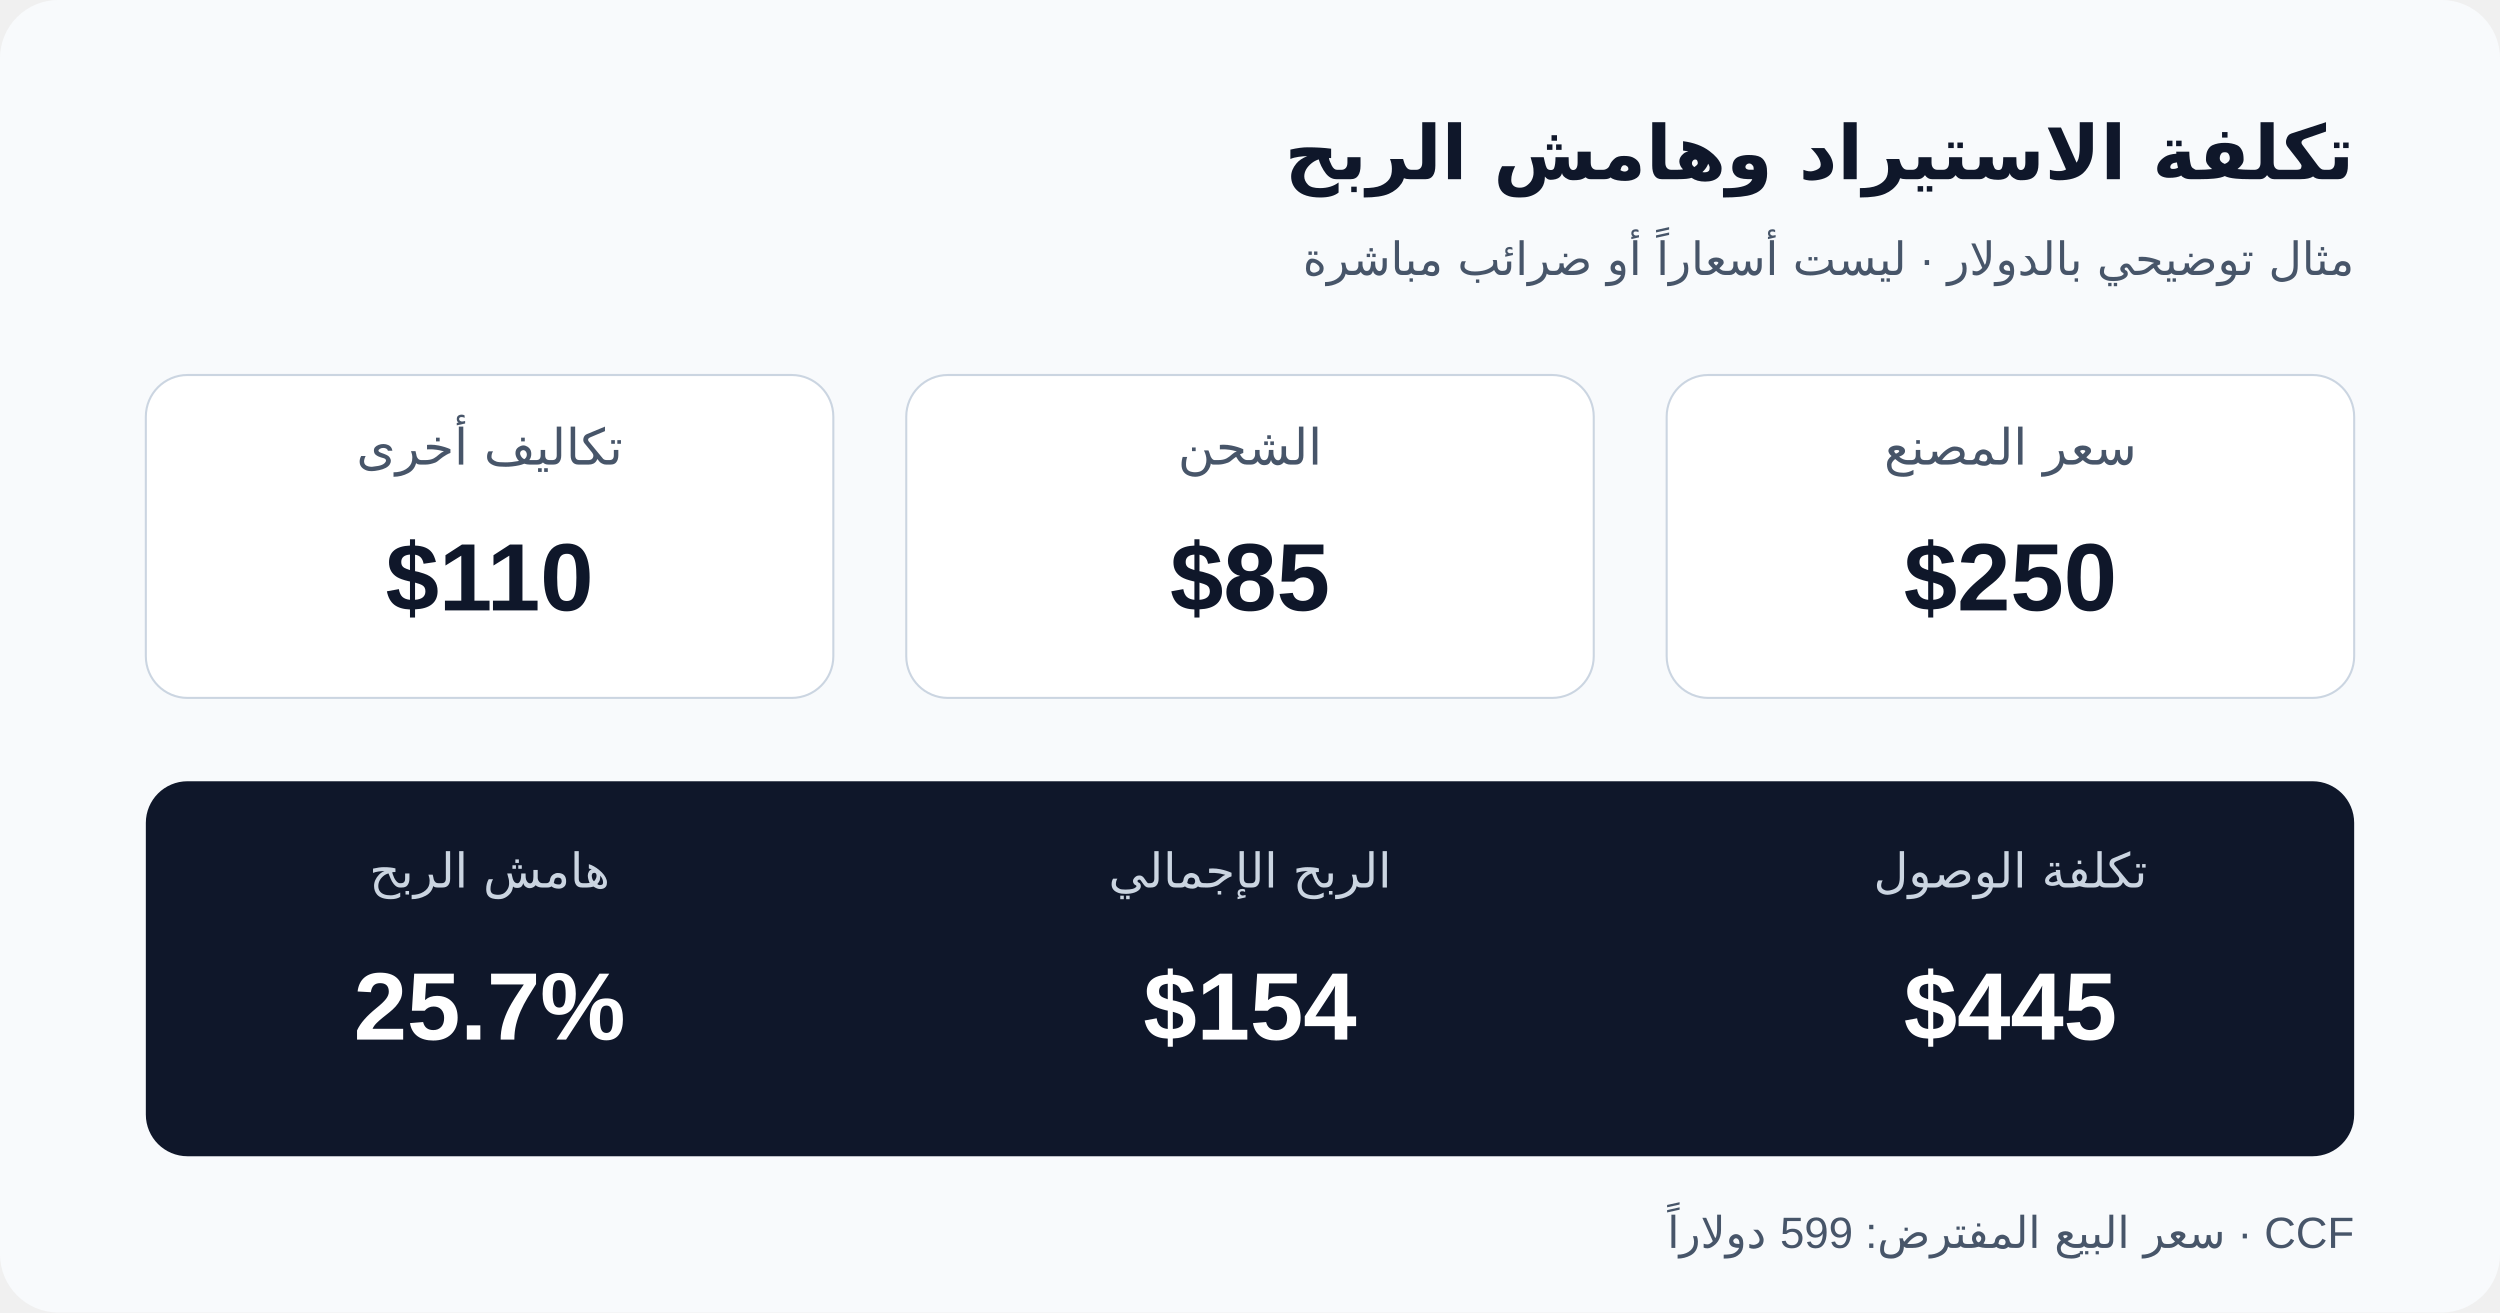
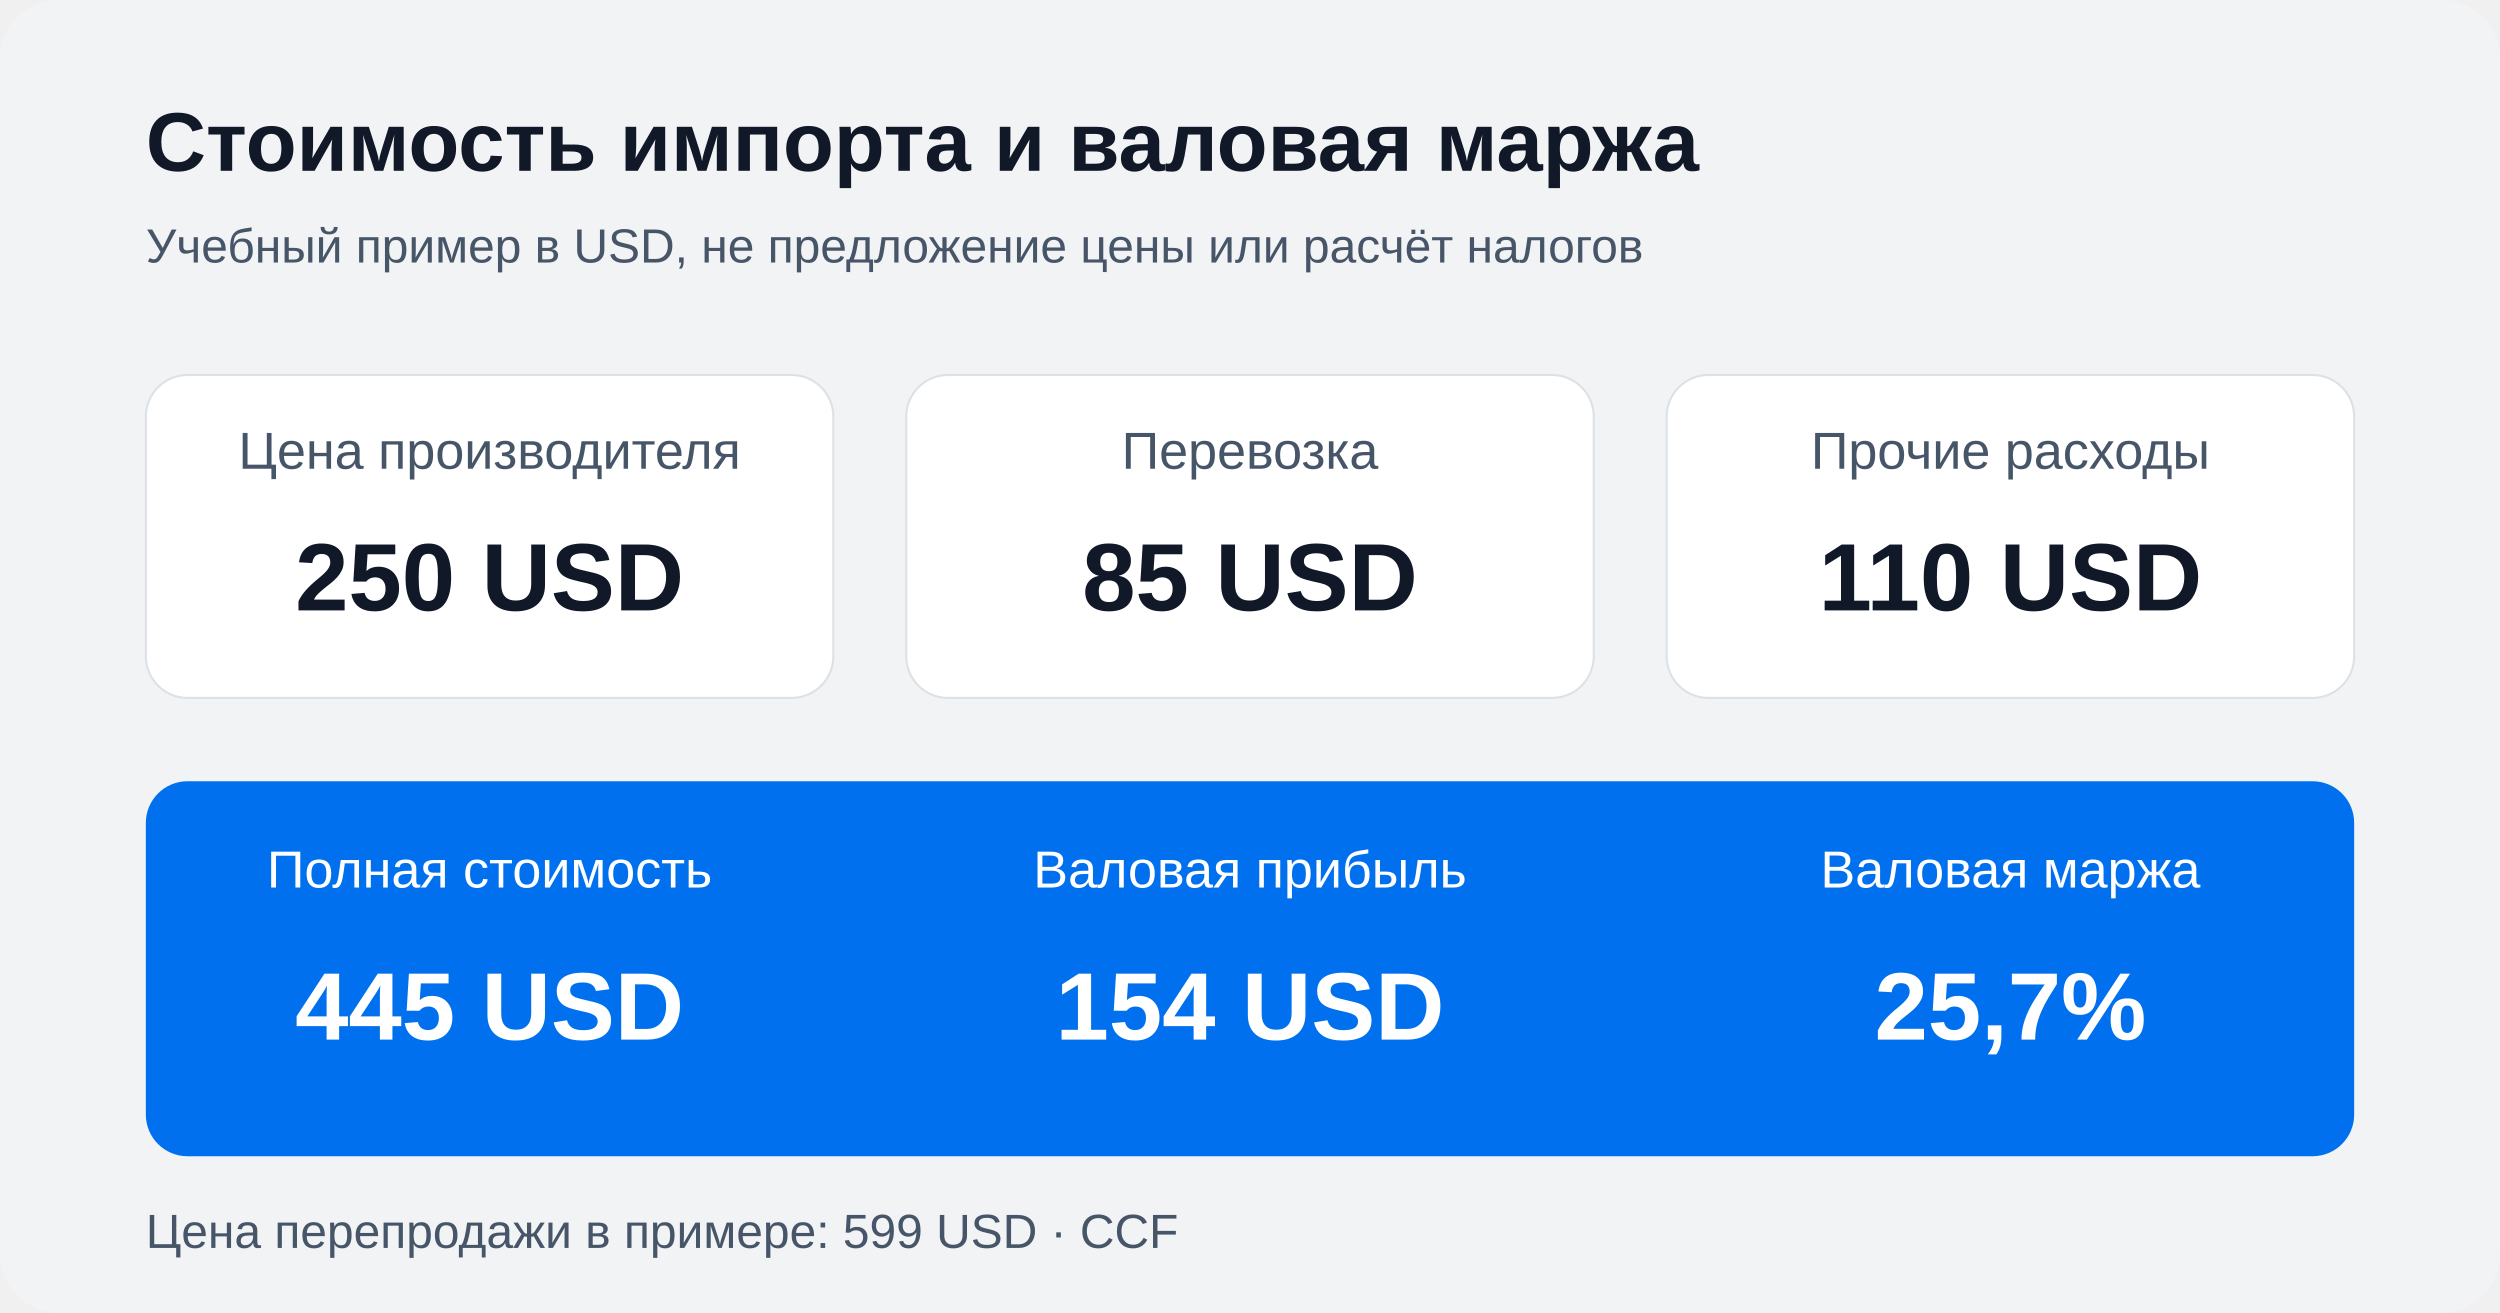
- <svg xmlns="http://www.w3.org/2000/svg" width="1200" height="630" viewBox="0 0 1200 630">
-   <rect width="1200" height="630" rx="28" fill="#f8fafc" />
-   <g font-family="Tahoma,Arial,sans-serif" fill="#0f172a">
-     <text x="1130" y="86" text-anchor="end" font-size="36" font-weight="700">تكلفة الاستيراد وهامش الربح</text>
-     <text x="1130" y="132" text-anchor="end" font-size="22" fill="#475569">مثال توضيحي بالدولار · ليست أسعاراً أو ضرائب مباشرة</text>
-     <g fill="#fff" stroke="#cbd5e1">
+ <svg xmlns="http://www.w3.org/2000/svg" width="1200" height="630" viewBox="0 0 1200 630" role="img" aria-labelledby="title desc">
+   <rect width="1200" height="630" rx="28" fill="#f2f3f5" />
+   <g font-family="Arial,sans-serif" fill="#111827">
+     <text x="70" y="82" font-size="40" font-weight="700">Стоимость импорта и валовая маржа</text>
+     <text x="70" y="126" font-size="23" fill="#475569">Учебный пример в USD, не предложение цены или расчёт налогов</text>
+     <g fill="#fff" stroke="#dce1e6">
      <rect x="70" y="180" width="330" height="155" rx="20" />
      <rect x="435" y="180" width="330" height="155" rx="20" />
      <rect x="800" y="180" width="330" height="155" rx="20" />
    </g>
-     <g text-anchor="middle" font-size="24" fill="#475569">
-       <text x="965" y="223">سعر المصنع</text>
-       <text x="600" y="223">الشحن</text>
-       <text x="235" y="223">تكاليف أخرى</text>
+     <g text-anchor="middle" font-size="25" fill="#475569">
+       <text x="235" y="225">Цена производителя</text>
+       <text x="600" y="225">Перевозка</text>
+       <text x="965" y="225">Прочие расходы</text>
    </g>
    <g text-anchor="middle" font-size="46" font-weight="700">
-       <text x="965" y="293">$250</text>
-       <text x="600" y="293">$85</text>
-       <text x="235" y="293">$110</text>
+       <text x="235" y="293">250 USD</text>
+       <text x="600" y="293">85 USD</text>
+       <text x="965" y="293">110 USD</text>
    </g>
-     <rect x="70" y="375" width="1060" height="180" rx="20" fill="#0f172a" />
-     <g text-anchor="middle" font-size="23" fill="#cbd5e1">
-       <text x="965" y="426">تكلفة الوصول</text>
-       <text x="600" y="426">الربح الإجمالي</text>
-       <text x="235" y="426">هامش الربح</text>
+     <rect x="70" y="375" width="1060" height="180" rx="20" fill="#0070ee" />
+     <g text-anchor="middle" font-size="25" fill="#fff">
+       <text x="235" y="426">Полная стоимость</text>
+       <text x="600" y="426">Валовая прибыль</text>
+       <text x="965" y="426">Валовая маржа</text>
    </g>
    <g text-anchor="middle" font-size="46" fill="#fff" font-weight="700">
-       <text x="965" y="499">$445</text>
-       <text x="600" y="499">$154</text>
-       <text x="235" y="499">25.7%</text>
+       <text x="235" y="499">445 USD</text>
+       <text x="600" y="499">154 USD</text>
+       <text x="965" y="499">25,7%</text>
    </g>
-     <text x="1130" y="599" text-anchor="end" font-size="21" fill="#475569">سعر البيع المفترض: 599 دولاراً · CCF</text>
+     <text x="70" y="599" font-size="23" fill="#475569">Цена перепродажи в примере: 599 USD · CCF</text>
  </g>
</svg>
